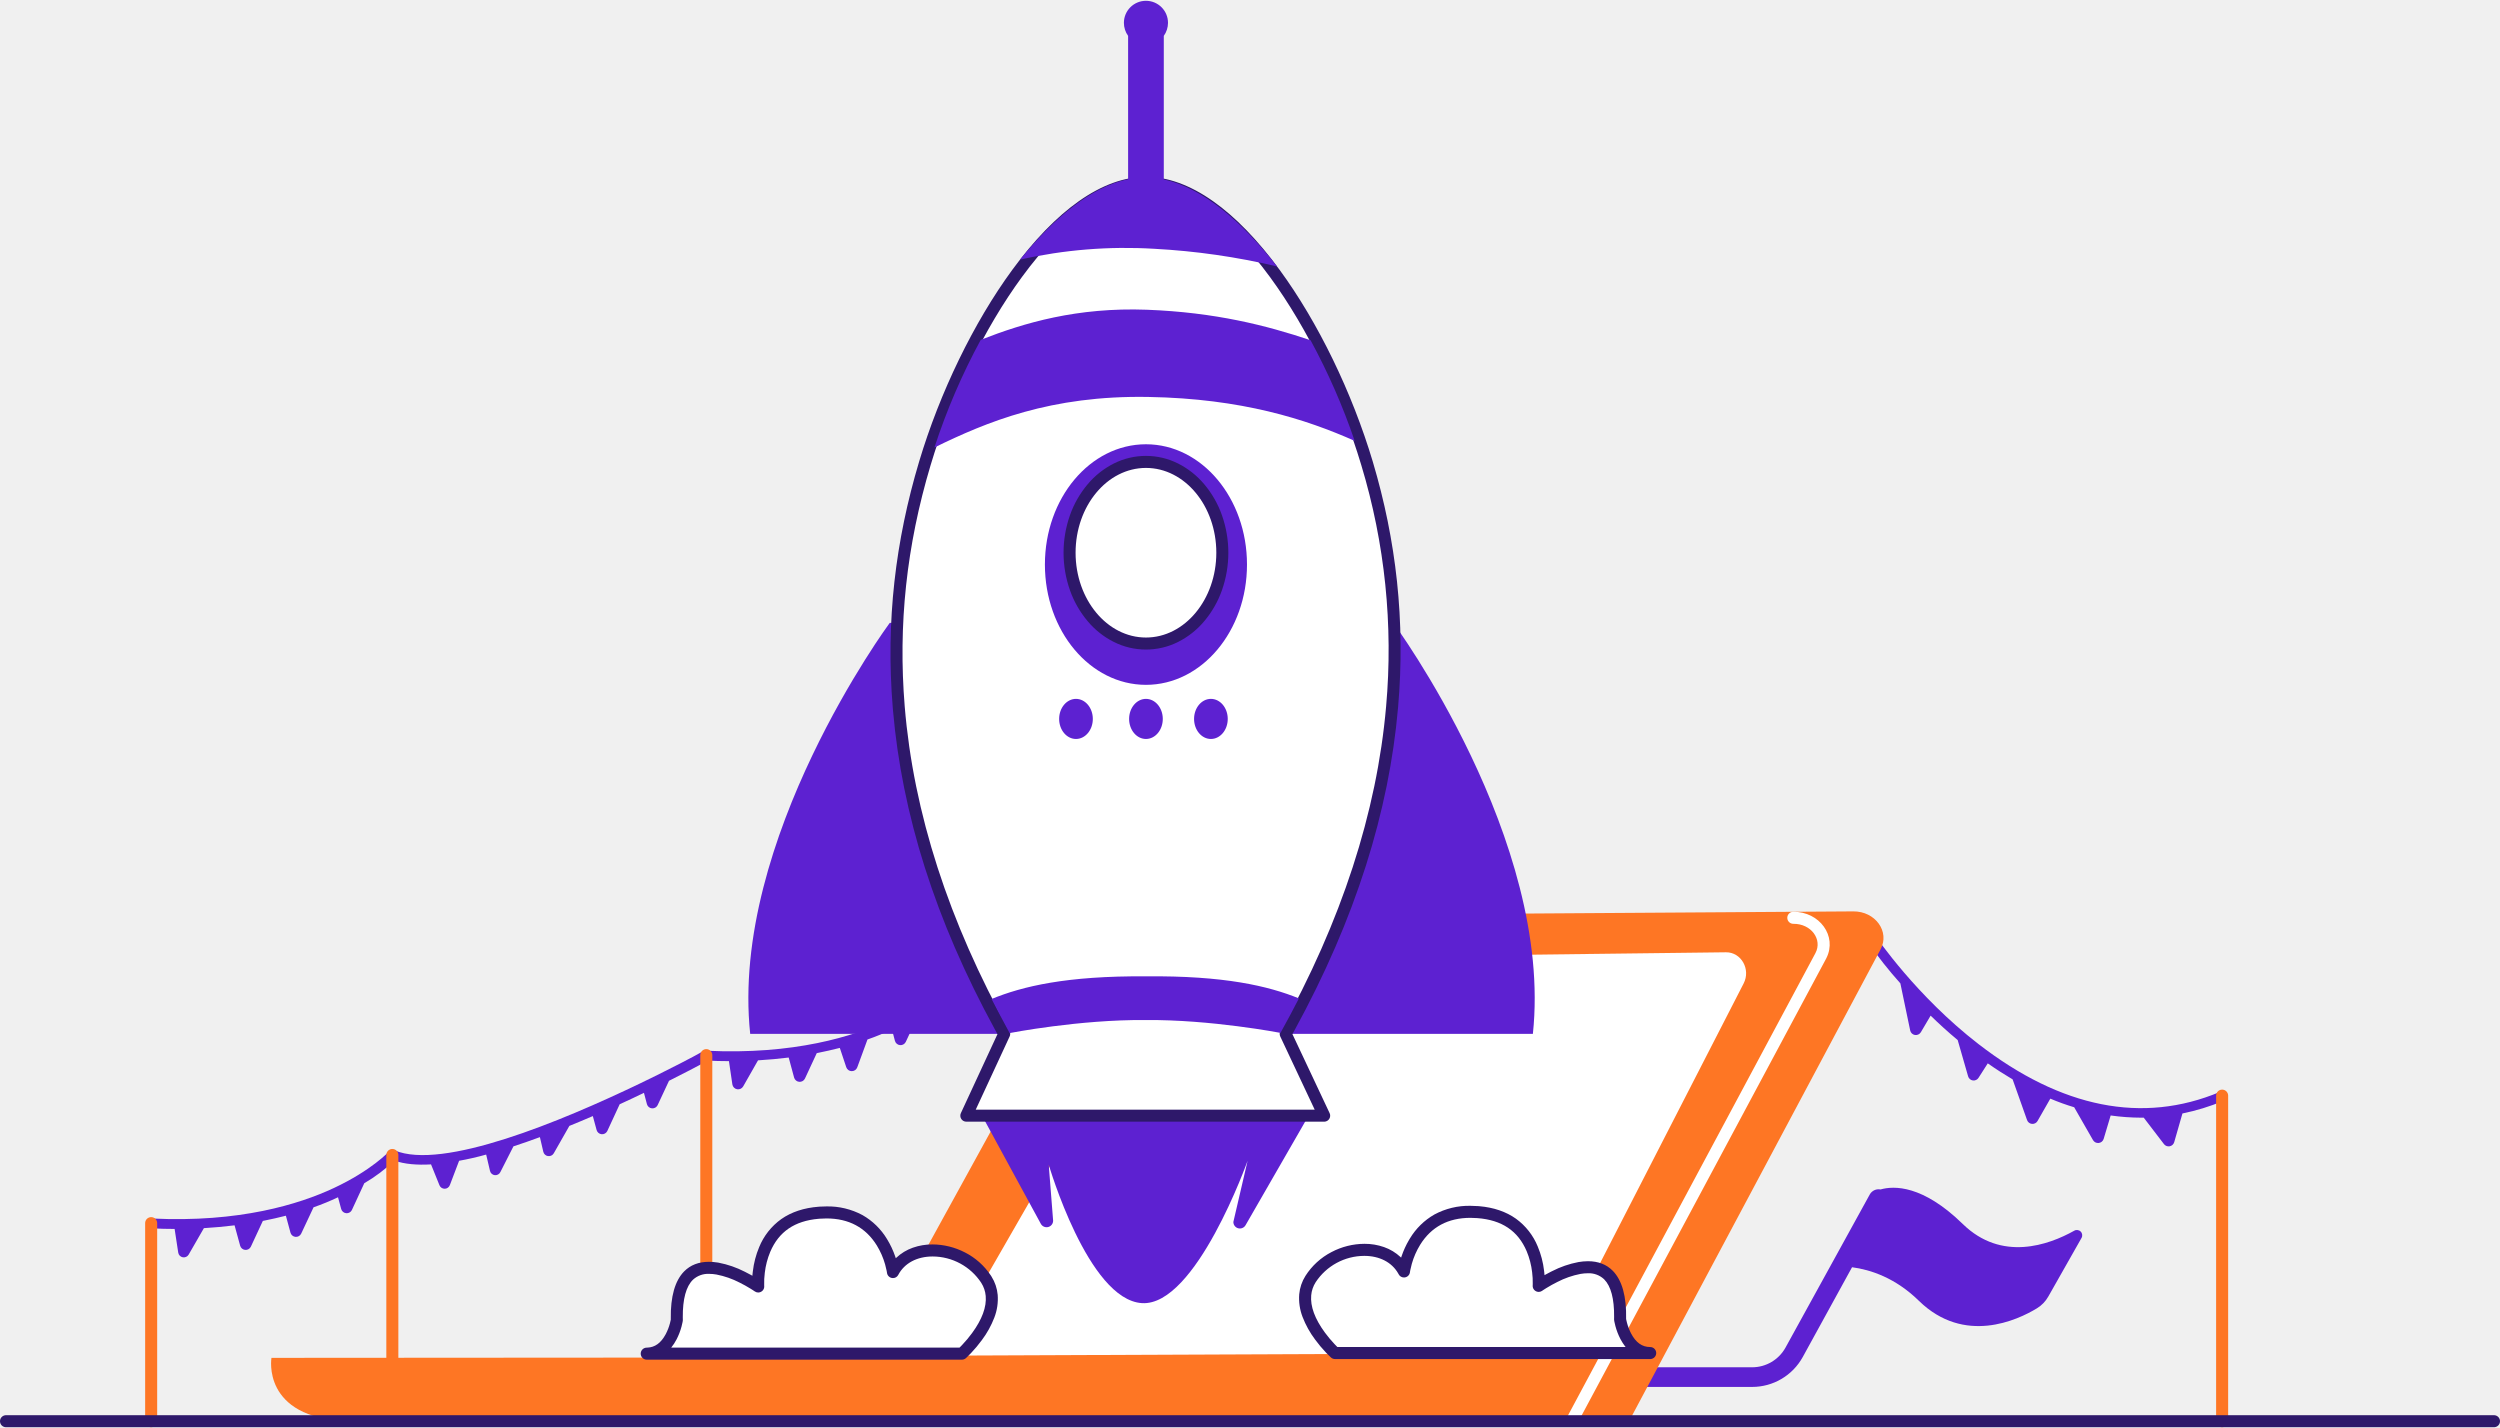
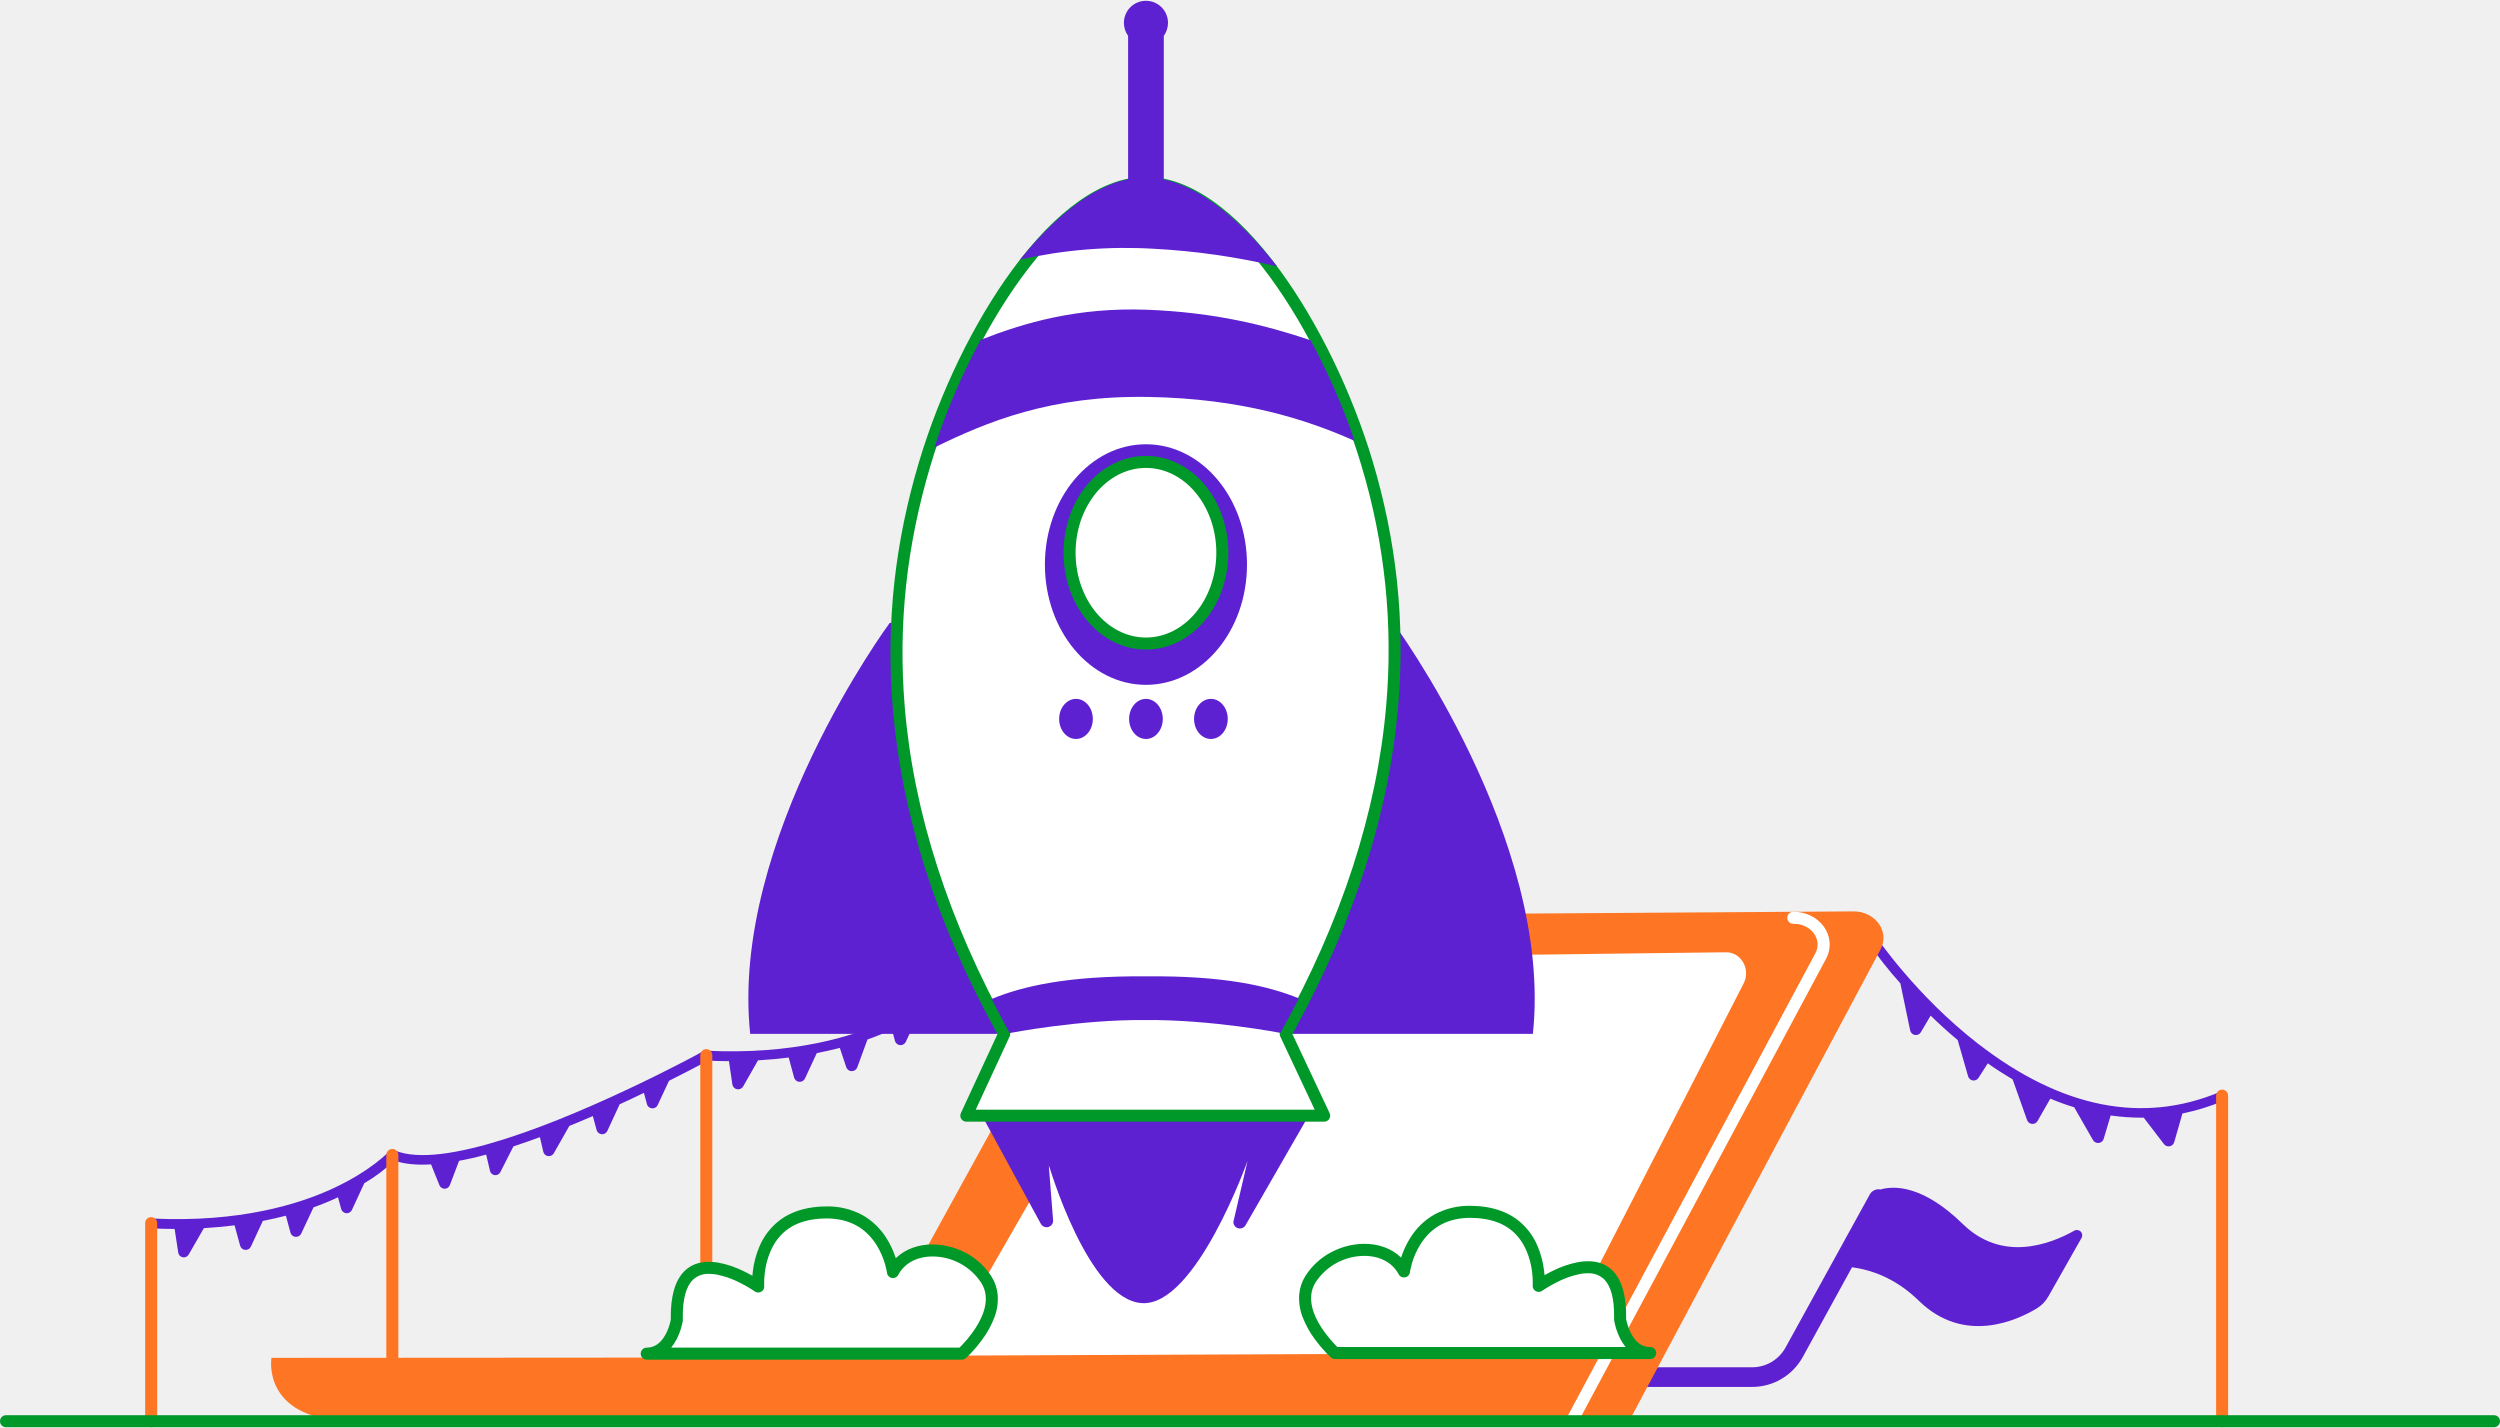
<svg xmlns="http://www.w3.org/2000/svg" viewBox="0 0 1247 711.9">
  <g id="product_launch_solid_II" data-name="product launch/solid_II" transform="translate(2.5)">
    <g id="product_launch_solid_II-2" data-name="product launch/solid_II" transform="translate(-3)">
      <g id="product_launch_solid_II-3" data-name="product launch_solid_II">
        <path id="flag" d="M302.6,21.456c-12.7,7.1-36.2,15.6-55.6-3.4-20-19.5-34.3-19.1-41-17.2a5.036,5.036,0,0,0-5.3,2.4l-42.1,76.5a19.015,19.015,0,0,1-16.6,9.8H4.9a4.9,4.9,0,1,0,0,9.8H142a28.78,28.78,0,0,0,25.2-14.9l24.6-44.8c9.2,1.2,21.7,5.3,33.4,16.8,22.6,22,49.1,9.6,58.8,3.7a16.13,16.13,0,0,0,5.7-5.9l16.5-29.1A2.652,2.652,0,0,0,302.6,21.456Z" transform="translate(732.5 592.444)" fill="#5d21d1" />
        <g id="flags" transform="translate(73 466)">
          <path id="Path" d="M280.843,1.417a2.43,2.43,0,0,0-3.4-1.1c-.4.2-4.6,2.8-22.9,11.9l-8.4,4.1c-39.9,19.2-98.8,43.6-122.7,33.5a2.443,2.443,0,0,0-2.8.6c-.1.1-8.7,9.4-27.5,18.2-17.3,8.1-47.1,17.3-90.6,15.2a2.362,2.362,0,0,0-2.5,2.8,2.559,2.559,0,0,0,2.4,2.1c3.9.2,7.6.3,11.3.3l1.8,11.8a2.81,2.81,0,0,0,5.2,1l7.6-13.2c5.3-.3,10.4-.8,15.3-1.4l2.8,10.2a2.864,2.864,0,0,0,5.3.5l6-12.9c4.1-.8,7.9-1.7,11.5-2.6l2.3,8.5a2.864,2.864,0,0,0,5.3.5l6.2-13.2a122.609,122.609,0,0,0,12.2-5l1.6,5.9a2.864,2.864,0,0,0,5.3.5l6.2-13.4a80.144,80.144,0,0,0,15-11.3c5.1,1.8,11.3,2.3,18.3,1.9l4.2,10.4a2.778,2.778,0,0,0,5.2-.1l4.6-12.1c4.4-.8,8.9-1.8,13.5-3.1l1.9,8.1a2.76,2.76,0,0,0,5.2.6l6.5-12.8c4.4-1.4,8.8-3,13.2-4.6l1.7,7.3a2.833,2.833,0,0,0,5.2.8l7.8-13.7c3.9-1.6,7.8-3.2,11.7-4.9l1.9,7a2.864,2.864,0,0,0,5.3.5l6.2-13.4c4.2-1.9,8.2-3.8,12.1-5.7l1.5,5.7a2.864,2.864,0,0,0,5.3.5l5.7-12.2c15.5-7.8,18.4-9.6,19.9-10.4A3.181,3.181,0,0,0,280.843,1.417Z" transform="translate(0.857 57.983)" fill="#5d21d1" />
          <path id="Path-2" data-name="Path" d="M123.443.2a2.443,2.443,0,0,0-2.8.6c-.1.1-8.7,9.4-27.5,18.2-17.3,8.1-47.1,17.3-90.6,15.2A2.362,2.362,0,0,0,.043,37a2.559,2.559,0,0,0,2.4,2.1c3.9.2,7.6.3,11.3.3l1.7,11.6a2.909,2.909,0,0,0,5.4,1l7.4-13c5.3-.3,10.4-.8,15.3-1.4l2.7,10a2.9,2.9,0,0,0,5.4.5l5.9-12.7c4.1-.8,7.9-1.7,11.5-2.6l3.2,9.6a2.915,2.915,0,0,0,5.5.1l5.1-13.9a122.609,122.609,0,0,0,12.2-5l1.5,5.7a2.9,2.9,0,0,0,5.4.5l6.1-13.1a80.144,80.144,0,0,0,15-11.3" transform="translate(277.357 23.9)" fill="#5d21d1" />
          <path id="Path-3" data-name="Path" d="M179.077,79.877a2.39,2.39,0,0,0-3.2-1.4c-38.5,16.1-79,8-120.3-23.9-31.1-24-50.9-53.3-51.1-53.5a2.544,2.544,0,0,0-3.4-.7,2.544,2.544,0,0,0-.7,3.4,210.417,210.417,0,0,0,16.2,20.5l4.9,23.5a2.892,2.892,0,0,0,5.3.9l4.9-8.3c4.2,4.1,8.7,8.2,13.5,12.2l5.2,18.1a2.873,2.873,0,0,0,5.2.7l4.6-7.2c4.1,2.9,8.2,5.5,12.4,8l7.2,20.3a2.887,2.887,0,0,0,5.2.5l6.4-11.2a113.564,113.564,0,0,0,11.9,4.3l9.4,16.4a2.917,2.917,0,0,0,5.3-.6l3.5-11.7a112.468,112.468,0,0,0,15.3,1.1h1.2l10.1,13.2a2.913,2.913,0,0,0,5.1-1l4.1-14.3a109.057,109.057,0,0,0,20.2-6.2A2.469,2.469,0,0,0,179.077,79.877Z" transform="translate(858.823 0.223)" fill="#5d21d1" />
          <path id="Path-4" data-name="Path" d="M3,0A3,3,0,0,1,5.995,2.824L6,3v98.8a3,3,0,0,1-5.995.176L0,101.8V3A3,3,0,0,1,3,0Z" transform="translate(-0.1 141.1)" fill="#fe7624" />
          <path id="Path-5" data-name="Path" d="M3,0A3,3,0,0,1,5.995,2.824L6,3V134.2a3,3,0,0,1-5.995.176L0,134.2V3A3,3,0,0,1,3,0Z" transform="translate(120.2 107.1)" fill="#fe7624" />
          <path id="Path-6" data-name="Path" d="M3,0A3,3,0,0,1,5.995,2.824L6,3V183.8a3,3,0,0,1-5.995.176L0,183.8V3A3,3,0,0,1,3,0Z" transform="translate(276.8 57.3)" fill="#fe7624" />
          <path id="Path-7" data-name="Path" d="M3,0A3,3,0,0,1,5.995,2.824L6,3V165.4a3,3,0,0,1-5.995.176L0,165.4V3A3,3,0,0,1,3,0Z" transform="translate(1032.9 77.5)" fill="#fe7624" />
        </g>
        <g id="laptop_1_" transform="translate(135 454)">
          <path id="laptop" d="M789.19,0l-362,2.4a14.982,14.982,0,0,0-13.4,7.6L296.99,222.5l-296.8.2s-5.1,29.8,37.6,31.6l640-.8L802.79,19C807.59,10.1,800.19-.1,789.19,0Z" transform="translate(0.71 0.599)" fill="#fe7624" />
          <path id="screen" d="M0,201.2l305.7-1.3L400.3,15.6C404,8.5,399.1-.1,391.5,0L113.7,3.4Z" transform="translate(334.9 20.999)" fill="#fff" />
          <path id="Path-8" data-name="Path" d="M113.074,0c13.1-.117,22.03,12.112,16.543,23.084l-.171.332-123.8,231.3a3,3,0,0,1-5.371-2.668l.081-.164L124.148,20.6c3.584-6.788-2.091-14.68-11.02-14.6a3,3,0,1,1-.054-6Z" transform="translate(646.899 0.799)" fill="#fff" />
        </g>
        <g id="rocket_3_" transform="translate(373)">
          <path id="Path-9" data-name="Path" d="M0,0,33.5,61.6A3.267,3.267,0,0,0,39.6,60L37.4,32S57,99.4,83.9,101.1s52.7-71,52.7-71l-7.1,30.5a3.255,3.255,0,0,0,6.1,1.6L171.4,0" transform="translate(113.2 548.9)" fill="#5d21d1" />
          <path id="Path-10" data-name="Path" d="M70.517,2.3s-79.9,108.2-69.6,205h176.3V0Z" transform="translate(0.783 308.4)" fill="#5d21d1" />
          <path id="Path-11" data-name="Path" d="M106.7,2.3s79.9,108.2,69.6,205H0V0Z" transform="translate(215.8 308.4)" fill="#5d21d1" />
          <path id="Path-12" data-name="Path" d="M194.114,424.5c67.7-121.7,60.3-218.3,40.6-284.5-19.8-66.2-66.2-140-110.3-140s-90.5,73.8-110.3,140-28.1,162.8,39.6,284.5l-18.9,40.8h178.5l-19.2-40.8Z" transform="translate(74.686 91.2)" fill="#fff" />
-           <path id="Path_2_" d="M216.327,471.3H37.826a3,3,0,0,1-2.722-4.262L53.364,427.62l-1.126-2.046c-7.471-13.66-14.229-27.458-20.086-41.011a427.659,427.659,0,0,1-15.069-40.2A379.514,379.514,0,0,1,6.847,304.935a348.758,348.758,0,0,1-5.589-38.674l-.133-1.579C.25,254.036-.117,243.316.033,232.821c.148-10.3.8-20.707,1.936-30.93,1.113-10.008,2.726-20.159,4.8-30.169,2.02-9.771,4.539-19.723,7.487-29.581,10.374-34.684,27.32-69.58,46.492-95.739,10.9-14.871,22.071-26.393,33.2-34.245C105.387,4.09,116.651,0,127.427,0S149.466,4.09,160.9,12.157c11.134,7.852,22.305,19.373,33.2,34.245,19.173,26.16,36.119,61.056,46.493,95.743,2.913,9.789,5.4,19.7,7.378,29.46,2.029,9.986,3.6,20.131,4.669,30.154,1.091,10.231,1.695,20.656,1.793,30.986.1,10.523-.321,21.274-1.252,31.955a350.841,350.841,0,0,1-5.652,38.993,383.143,383.143,0,0,1-10.354,39.789,432.855,432.855,0,0,1-15.239,40.608c-5.923,13.694-12.756,27.64-20.309,41.449l-1.142,2.073,18.548,39.413a2.956,2.956,0,0,1-.138,2.814,2.99,2.99,0,0,1-2.4,1.459ZM127.427,6c-9.664,0-19.943,3.853-30.551,11.451-10.439,7.477-20.967,18.41-31.291,32.5C46.8,75.575,30.186,109.8,20,143.86,7.974,184.069,3.756,223.43,7.1,264.192c4.344,52.886,21.921,107.34,52.244,161.85a3.008,3.008,0,0,1,.1,2.719L42.521,465.3H211.6l-17.186-36.523a2.992,2.992,0,0,1,0-2.552l.094-.183c30.375-54.6,48.109-109.063,52.709-161.865A317.74,317.74,0,0,0,234.852,143.86c-10.186-34.055-26.8-68.284-45.583-93.911-10.325-14.087-20.853-25.02-31.292-32.5C147.369,9.853,137.091,6,127.427,6Z" transform="translate(71.674 88.2)" fill="#2e186a" />
+           <path id="Path_2_" d="M216.327,471.3H37.826a3,3,0,0,1-2.722-4.262L53.364,427.62l-1.126-2.046c-7.471-13.66-14.229-27.458-20.086-41.011a427.659,427.659,0,0,1-15.069-40.2A379.514,379.514,0,0,1,6.847,304.935a348.758,348.758,0,0,1-5.589-38.674l-.133-1.579C.25,254.036-.117,243.316.033,232.821c.148-10.3.8-20.707,1.936-30.93,1.113-10.008,2.726-20.159,4.8-30.169,2.02-9.771,4.539-19.723,7.487-29.581,10.374-34.684,27.32-69.58,46.492-95.739,10.9-14.871,22.071-26.393,33.2-34.245C105.387,4.09,116.651,0,127.427,0S149.466,4.09,160.9,12.157c11.134,7.852,22.305,19.373,33.2,34.245,19.173,26.16,36.119,61.056,46.493,95.743,2.913,9.789,5.4,19.7,7.378,29.46,2.029,9.986,3.6,20.131,4.669,30.154,1.091,10.231,1.695,20.656,1.793,30.986.1,10.523-.321,21.274-1.252,31.955a350.841,350.841,0,0,1-5.652,38.993,383.143,383.143,0,0,1-10.354,39.789,432.855,432.855,0,0,1-15.239,40.608c-5.923,13.694-12.756,27.64-20.309,41.449l-1.142,2.073,18.548,39.413a2.956,2.956,0,0,1-.138,2.814,2.99,2.99,0,0,1-2.4,1.459ZM127.427,6c-9.664,0-19.943,3.853-30.551,11.451-10.439,7.477-20.967,18.41-31.291,32.5C46.8,75.575,30.186,109.8,20,143.86,7.974,184.069,3.756,223.43,7.1,264.192c4.344,52.886,21.921,107.34,52.244,161.85a3.008,3.008,0,0,1,.1,2.719L42.521,465.3H211.6l-17.186-36.523a2.992,2.992,0,0,1,0-2.552l.094-.183c30.375-54.6,48.109-109.063,52.709-161.865A317.74,317.74,0,0,0,234.852,143.86c-10.186-34.055-26.8-68.284-45.583-93.911-10.325-14.087-20.853-25.02-31.292-32.5C147.369,9.853,137.091,6,127.427,6Z" transform="translate(71.674 88.2)" fill="#009929" />
          <ellipse id="Oval" cx="50.4" cy="60" rx="50.4" ry="60" transform="translate(148.7 221.6)" fill="#5d21d1" />
          <ellipse id="Oval-2" data-name="Oval" cx="8.4" cy="10" rx="8.4" ry="10" transform="translate(190.7 348.6)" fill="#5d21d1" />
          <ellipse id="Oval-3" data-name="Oval" cx="8.4" cy="10" rx="8.4" ry="10" transform="translate(223.1 348.6)" fill="#5d21d1" />
          <ellipse id="Oval-4" data-name="Oval" cx="8.4" cy="10" rx="8.4" ry="10" transform="translate(155.8 348.6)" fill="#5d21d1" />
          <ellipse id="Oval-5" data-name="Oval" cx="38.1" cy="45.3" rx="38.1" ry="45.3" transform="translate(161 230.4)" fill="#fff" />
-           <path id="Oval_2_" d="M41.1,96.6a35.71,35.71,0,0,1-16.051-3.81A41.224,41.224,0,0,1,11.991,82.414,49.391,49.391,0,0,1,3.212,67.057a56.369,56.369,0,0,1,0-37.514,49.393,49.393,0,0,1,8.779-15.358A41.225,41.225,0,0,1,25.049,3.81a35.713,35.713,0,0,1,32.1,0A41.223,41.223,0,0,1,70.209,14.186a49.393,49.393,0,0,1,8.778,15.358,56.371,56.371,0,0,1,0,37.514,49.391,49.391,0,0,1-8.778,15.357A41.223,41.223,0,0,1,57.151,92.79,35.71,35.71,0,0,1,41.1,96.6ZM41.1,6C21.746,6,6,24.976,6,48.3S21.746,90.6,41.1,90.6,76.2,71.625,76.2,48.3,60.455,6,41.1,6Z" transform="translate(158 227.4)" fill="#2e186a" />
+           <path id="Oval_2_" d="M41.1,96.6a35.71,35.71,0,0,1-16.051-3.81A41.224,41.224,0,0,1,11.991,82.414,49.391,49.391,0,0,1,3.212,67.057a56.369,56.369,0,0,1,0-37.514,49.393,49.393,0,0,1,8.779-15.358A41.225,41.225,0,0,1,25.049,3.81a35.713,35.713,0,0,1,32.1,0A41.223,41.223,0,0,1,70.209,14.186a49.393,49.393,0,0,1,8.778,15.358,56.371,56.371,0,0,1,0,37.514,49.391,49.391,0,0,1-8.778,15.357A41.223,41.223,0,0,1,57.151,92.79,35.71,35.71,0,0,1,41.1,96.6ZM41.1,6C21.746,6,6,24.976,6,48.3S21.746,90.6,41.1,90.6,76.2,71.625,76.2,48.3,60.455,6,41.1,6Z" transform="translate(158 227.4)" fill="#009929" />
          <path id="Path-13" data-name="Path" d="M71.7,89.1V17.5A11.2,11.2,0,0,0,73.8,11a11,11,0,0,0-22,0,11.2,11.2,0,0,0,2.1,6.5V89c-18.5,3.8-37,19.3-53.9,40.1a239.042,239.042,0,0,1,67-5.4,345.825,345.825,0,0,1,61.2,8.8C110.7,110.1,91.1,93.3,71.7,89.1Z" transform="translate(136.3 0.4)" fill="#5d21d1" />
          <path id="Path-14" data-name="Path" d="M187.6,15.343c-22.1-7.4-47.5-13.9-81.6-15.2-34.8-1.3-61.2,6.5-82.9,15A320.817,320.817,0,0,0,0,68.843c26-12.7,57.9-26.1,106.8-25.2,46.5.8,78.5,11.1,102.8,21.9A322.659,322.659,0,0,0,187.6,15.343Z" transform="translate(93.6 154.357)" fill="#5d21d1" />
          <path id="Path-15" data-name="Path" d="M144.1,28.222c3.2-5.8,6.3-11.5,9.2-17.2C138,4.822,116-.378,76.9.022c-39.5-.3-61.6,5-76.9,11.3,2.9,5.6,5.9,11.3,9,17,0,0,34.7-6.8,67.8-6.5C109.4,21.522,144.1,28.222,144.1,28.222Z" transform="translate(122.1 486.978)" fill="#5d21d1" />
        </g>
        <g id="clouds" transform="translate(320 601)">
          <path id="cloud_1_" d="M172.136,70.439H14.936s-22.6-20.3-12.2-36.9,37.7-20.6,46.6-3.8c0,0,3.9-32.1,36.8-29.6,33,2.5,30.4,36.8,30.4,36.8s41.7-29.5,40.6,16.6C157.036,53.439,159.636,70.439,172.136,70.439Z" transform="translate(331.464 3.461)" fill="#fff" />
-           <path id="cloud_2_" d="M175.139,76.442H17.939a3,3,0,0,1-2.005-.769c-.308-.277-.983-.9-2.045-2l-.46-.481A66.383,66.383,0,0,1,8.05,66.764a46.6,46.6,0,0,1-6.3-11.352A26.03,26.03,0,0,1,.09,44.125,20.621,20.621,0,0,1,3.2,34.949,33.746,33.746,0,0,1,16.189,23.075a35.576,35.576,0,0,1,16.427-4.118,28.994,28.994,0,0,1,9.79,1.63,23.209,23.209,0,0,1,8.24,5l.268.261.226-.684A43.553,43.553,0,0,1,54.9,16.952l.4-.66A33.763,33.763,0,0,1,67.522,4.331,36.426,36.426,0,0,1,85.5,0c1.257,0,2.558.05,3.867.15L89.9.193c7.2.621,13.363,2.725,18.317,6.252a32.045,32.045,0,0,1,10.847,13.848,44.6,44.6,0,0,1,3.162,12.092c.09.741.164,1.47.219,2.167l0,.046.633-.356c.752-.419,1.532-.836,2.319-1.237l.8-.4a48.739,48.739,0,0,1,13.146-4.54,28.565,28.565,0,0,1,4.791-.43c5.1,0,9.257,1.613,12.372,4.794,4.641,4.741,6.874,12.811,6.636,23.985l.016.1.08.417c.088.433.206.928.341,1.433a25.984,25.984,0,0,0,2,5.211c2.4,4.623,5.528,6.87,9.563,6.87l.2.005a3,3,0,0,1,0,5.989l-.2.005ZM32.538,24.973A29.105,29.105,0,0,0,8.281,38.134a14.48,14.48,0,0,0-2.215,6.529c-.492,5.46,1.8,11.7,6.825,18.554a60.344,60.344,0,0,0,4.891,5.845c.354.374.714.743,1.1,1.128l.254.25H162.912l-.373-.472a24.417,24.417,0,0,1-2.107-3.29l-.18-.342a31.976,31.976,0,0,1-2.466-6.417c-.2-.729-.366-1.464-.491-2.124l-.034-.185c-.032-.177-.058-.339-.077-.481l-.021-.158-.02-.223,0-.355,0-.1.016-.92c.08-9-1.581-15.282-4.936-18.671l-.187-.184a11.135,11.135,0,0,0-8.013-2.878,21.913,21.913,0,0,0-3.666.334,42.825,42.825,0,0,0-11.5,4.006c-1.867.923-3.721,1.951-5.509,3.057-.334.207-.665.416-.985.622l-.7.459-.534.363a2.962,2.962,0,0,1-1.582.464,3.047,3.047,0,0,1-2.225-.978,2.951,2.951,0,0,1-.777-2.256l.013-.247.016-.439a40.1,40.1,0,0,0-.31-5.916,38.651,38.651,0,0,0-2.725-10.467C109.2,12.461,101.142,7.059,88.911,6.133,87.747,6.044,86.6,6,85.487,6,74.366,6,65.925,10.525,60.4,19.452a37.789,37.789,0,0,0-4.148,9.472c-.309,1.074-.562,2.119-.751,3.108-.077.4-.123.678-.149.841l-.058.407a2.971,2.971,0,0,1-2.976,2.465,2.936,2.936,0,0,1-2.627-1.6l-.228-.415C46.3,28.165,40.136,24.972,32.538,24.973Z" transform="translate(328.461 0.459)" fill="#2e186a" />
+           <path id="cloud_2_" d="M175.139,76.442H17.939a3,3,0,0,1-2.005-.769c-.308-.277-.983-.9-2.045-2l-.46-.481A66.383,66.383,0,0,1,8.05,66.764a46.6,46.6,0,0,1-6.3-11.352A26.03,26.03,0,0,1,.09,44.125,20.621,20.621,0,0,1,3.2,34.949,33.746,33.746,0,0,1,16.189,23.075a35.576,35.576,0,0,1,16.427-4.118,28.994,28.994,0,0,1,9.79,1.63,23.209,23.209,0,0,1,8.24,5l.268.261.226-.684A43.553,43.553,0,0,1,54.9,16.952l.4-.66A33.763,33.763,0,0,1,67.522,4.331,36.426,36.426,0,0,1,85.5,0c1.257,0,2.558.05,3.867.15L89.9.193c7.2.621,13.363,2.725,18.317,6.252a32.045,32.045,0,0,1,10.847,13.848,44.6,44.6,0,0,1,3.162,12.092c.09.741.164,1.47.219,2.167l0,.046.633-.356c.752-.419,1.532-.836,2.319-1.237l.8-.4a48.739,48.739,0,0,1,13.146-4.54,28.565,28.565,0,0,1,4.791-.43c5.1,0,9.257,1.613,12.372,4.794,4.641,4.741,6.874,12.811,6.636,23.985l.016.1.08.417c.088.433.206.928.341,1.433a25.984,25.984,0,0,0,2,5.211c2.4,4.623,5.528,6.87,9.563,6.87l.2.005a3,3,0,0,1,0,5.989l-.2.005ZM32.538,24.973A29.105,29.105,0,0,0,8.281,38.134a14.48,14.48,0,0,0-2.215,6.529c-.492,5.46,1.8,11.7,6.825,18.554a60.344,60.344,0,0,0,4.891,5.845c.354.374.714.743,1.1,1.128l.254.25H162.912l-.373-.472a24.417,24.417,0,0,1-2.107-3.29l-.18-.342a31.976,31.976,0,0,1-2.466-6.417c-.2-.729-.366-1.464-.491-2.124l-.034-.185c-.032-.177-.058-.339-.077-.481l-.021-.158-.02-.223,0-.355,0-.1.016-.92c.08-9-1.581-15.282-4.936-18.671l-.187-.184a11.135,11.135,0,0,0-8.013-2.878,21.913,21.913,0,0,0-3.666.334,42.825,42.825,0,0,0-11.5,4.006c-1.867.923-3.721,1.951-5.509,3.057-.334.207-.665.416-.985.622l-.7.459-.534.363a2.962,2.962,0,0,1-1.582.464,3.047,3.047,0,0,1-2.225-.978,2.951,2.951,0,0,1-.777-2.256l.013-.247.016-.439a40.1,40.1,0,0,0-.31-5.916,38.651,38.651,0,0,0-2.725-10.467C109.2,12.461,101.142,7.059,88.911,6.133,87.747,6.044,86.6,6,85.487,6,74.366,6,65.925,10.525,60.4,19.452a37.789,37.789,0,0,0-4.148,9.472c-.309,1.074-.562,2.119-.751,3.108-.077.4-.123.678-.149.841l-.058.407a2.971,2.971,0,0,1-2.976,2.465,2.936,2.936,0,0,1-2.627-1.6l-.228-.415C46.3,28.165,40.136,24.972,32.538,24.973Z" transform="translate(328.461 0.459)" fill="#009929" />
          <path id="cloud" d="M0,70.439H157.2s22.6-20.3,12.2-36.9-37.7-20.6-46.6-3.8c0,0-3.9-32.1-36.8-29.6-33,2.5-30.4,36.8-30.4,36.8S13.9,7.439,15,53.539C15.1,53.439,12.5,70.339,0,70.439Z" transform="translate(3.1 3.761)" fill="#fff" />
-           <path id="cloud_2_2" data-name="cloud_2_" d="M160.2,76.442H3a3,3,0,0,1-.023-6l.311-.007c3.8-.143,6.782-2.294,9.1-6.577l.173-.326a25.893,25.893,0,0,0,2-5.188c.159-.589.294-1.166.39-1.668L15,56.41l-.008-.46c-.167-10.962,2.081-18.888,6.681-23.558,3.111-3.158,7.261-4.76,12.337-4.76a28.138,28.138,0,0,1,4.341.356l.45.074A48.741,48.741,0,0,1,51.942,32.6c1.04.514,2.09,1.066,3.119,1.639l.632.356.049-.573c.035-.384.071-.739.11-1.084l.065-.555a44.6,44.6,0,0,1,3.162-12.092A32,32,0,0,1,70.1,6.323C75.144,2.784,81.427.707,88.773.15l.551-.04C90.443.037,91.558,0,92.639,0a36.428,36.428,0,0,1,17.978,4.331,33.763,33.763,0,0,1,12.226,11.962A43.192,43.192,0,0,1,127,25.167l.226.684.269-.261a23.209,23.209,0,0,1,8.24-5,28.993,28.993,0,0,1,9.789-1.631,35.584,35.584,0,0,1,16.142,3.969A33.9,33.9,0,0,1,174.58,34.384l.362.565a20.62,20.62,0,0,1,3.107,9.176,26.032,26.032,0,0,1-1.66,11.287,46.59,46.59,0,0,1-6.3,11.352,66.29,66.29,0,0,1-5.378,6.429c-1.123,1.183-1.9,1.921-2.26,2.256l-.246.224A2.991,2.991,0,0,1,160.2,76.442ZM34.117,33.643A11.135,11.135,0,0,0,26.1,36.52c-3.481,3.34-5.2,9.684-5.124,18.854l.014.912.006.12,0,.344-.021.223-.02.158c-.013.089-.029.194-.048.306l-.065.358c-.123.646-.293,1.377-.491,2.114A31.931,31.931,0,0,1,17.886,66.3a24.194,24.194,0,0,1-2.672,4.11l-.023.028H159c.17-.166.344-.339.517-.515l.551-.564.287-.3a60.353,60.353,0,0,0,4.891-5.845c5.02-6.852,7.316-13.095,6.825-18.554a14.481,14.481,0,0,0-2.215-6.529A29.1,29.1,0,0,0,145.6,24.973c-7.81,0-14.061,3.343-17.15,9.173l-.087.155a2.9,2.9,0,0,1-2.54,1.443,2.985,2.985,0,0,1-3-2.641l-.049-.337-.131-.734c-.19-.989-.443-2.034-.751-3.108a37.789,37.789,0,0,0-4.148-9.472C112.214,10.525,103.772,6,92.651,6c-1.108,0-2.26.045-3.424.133l-.523.043C76.762,7.219,68.876,12.607,64.6,22.646a38.65,38.65,0,0,0-2.725,10.467,39.173,39.173,0,0,0-.3,6.251l.026.517a2.944,2.944,0,0,1-.839,2.145,3.056,3.056,0,0,1-2.171.921,2.972,2.972,0,0,1-1.722-.558l-.394-.269-.7-.459-.074-.048-.237-.152-.673-.422c-1.783-1.1-3.636-2.132-5.508-3.057a42.824,42.824,0,0,0-11.5-4.006A21.906,21.906,0,0,0,34.117,33.643Z" transform="translate(0.1 0.759)" fill="#2e186a" />
+           <path id="cloud_2_2" data-name="cloud_2_" d="M160.2,76.442H3a3,3,0,0,1-.023-6l.311-.007c3.8-.143,6.782-2.294,9.1-6.577l.173-.326a25.893,25.893,0,0,0,2-5.188c.159-.589.294-1.166.39-1.668L15,56.41l-.008-.46c-.167-10.962,2.081-18.888,6.681-23.558,3.111-3.158,7.261-4.76,12.337-4.76a28.138,28.138,0,0,1,4.341.356l.45.074A48.741,48.741,0,0,1,51.942,32.6c1.04.514,2.09,1.066,3.119,1.639l.632.356.049-.573c.035-.384.071-.739.11-1.084l.065-.555a44.6,44.6,0,0,1,3.162-12.092A32,32,0,0,1,70.1,6.323C75.144,2.784,81.427.707,88.773.15l.551-.04C90.443.037,91.558,0,92.639,0a36.428,36.428,0,0,1,17.978,4.331,33.763,33.763,0,0,1,12.226,11.962A43.192,43.192,0,0,1,127,25.167l.226.684.269-.261a23.209,23.209,0,0,1,8.24-5,28.993,28.993,0,0,1,9.789-1.631,35.584,35.584,0,0,1,16.142,3.969A33.9,33.9,0,0,1,174.58,34.384l.362.565a20.62,20.62,0,0,1,3.107,9.176,26.032,26.032,0,0,1-1.66,11.287,46.59,46.59,0,0,1-6.3,11.352,66.29,66.29,0,0,1-5.378,6.429c-1.123,1.183-1.9,1.921-2.26,2.256l-.246.224A2.991,2.991,0,0,1,160.2,76.442ZM34.117,33.643A11.135,11.135,0,0,0,26.1,36.52c-3.481,3.34-5.2,9.684-5.124,18.854l.014.912.006.12,0,.344-.021.223-.02.158c-.013.089-.029.194-.048.306l-.065.358c-.123.646-.293,1.377-.491,2.114A31.931,31.931,0,0,1,17.886,66.3a24.194,24.194,0,0,1-2.672,4.11l-.023.028H159c.17-.166.344-.339.517-.515l.551-.564.287-.3a60.353,60.353,0,0,0,4.891-5.845c5.02-6.852,7.316-13.095,6.825-18.554a14.481,14.481,0,0,0-2.215-6.529A29.1,29.1,0,0,0,145.6,24.973c-7.81,0-14.061,3.343-17.15,9.173l-.087.155a2.9,2.9,0,0,1-2.54,1.443,2.985,2.985,0,0,1-3-2.641l-.049-.337-.131-.734c-.19-.989-.443-2.034-.751-3.108a37.789,37.789,0,0,0-4.148-9.472C112.214,10.525,103.772,6,92.651,6c-1.108,0-2.26.045-3.424.133l-.523.043C76.762,7.219,68.876,12.607,64.6,22.646a38.65,38.65,0,0,0-2.725,10.467,39.173,39.173,0,0,0-.3,6.251l.026.517a2.944,2.944,0,0,1-.839,2.145,3.056,3.056,0,0,1-2.171.921,2.972,2.972,0,0,1-1.722-.558l-.394-.269-.7-.459-.074-.048-.237-.152-.673-.422c-1.783-1.1-3.636-2.132-5.508-3.057a42.824,42.824,0,0,0-11.5-4.006A21.906,21.906,0,0,0,34.117,33.643Z" transform="translate(0.1 0.759)" fill="#009929" />
        </g>
-         <path id="line" d="M1244,0a3,3,0,0,1,.176,5.995L1244,6H3A3,3,0,0,1,2.824.005L3,0Z" transform="translate(0.5 705.9)" fill="#2e186a" />
+         <path id="line" d="M1244,0a3,3,0,0,1,.176,5.995L1244,6H3A3,3,0,0,1,2.824.005L3,0Z" transform="translate(0.5 705.9)" fill="#009929" />
      </g>
    </g>
  </g>
</svg>
